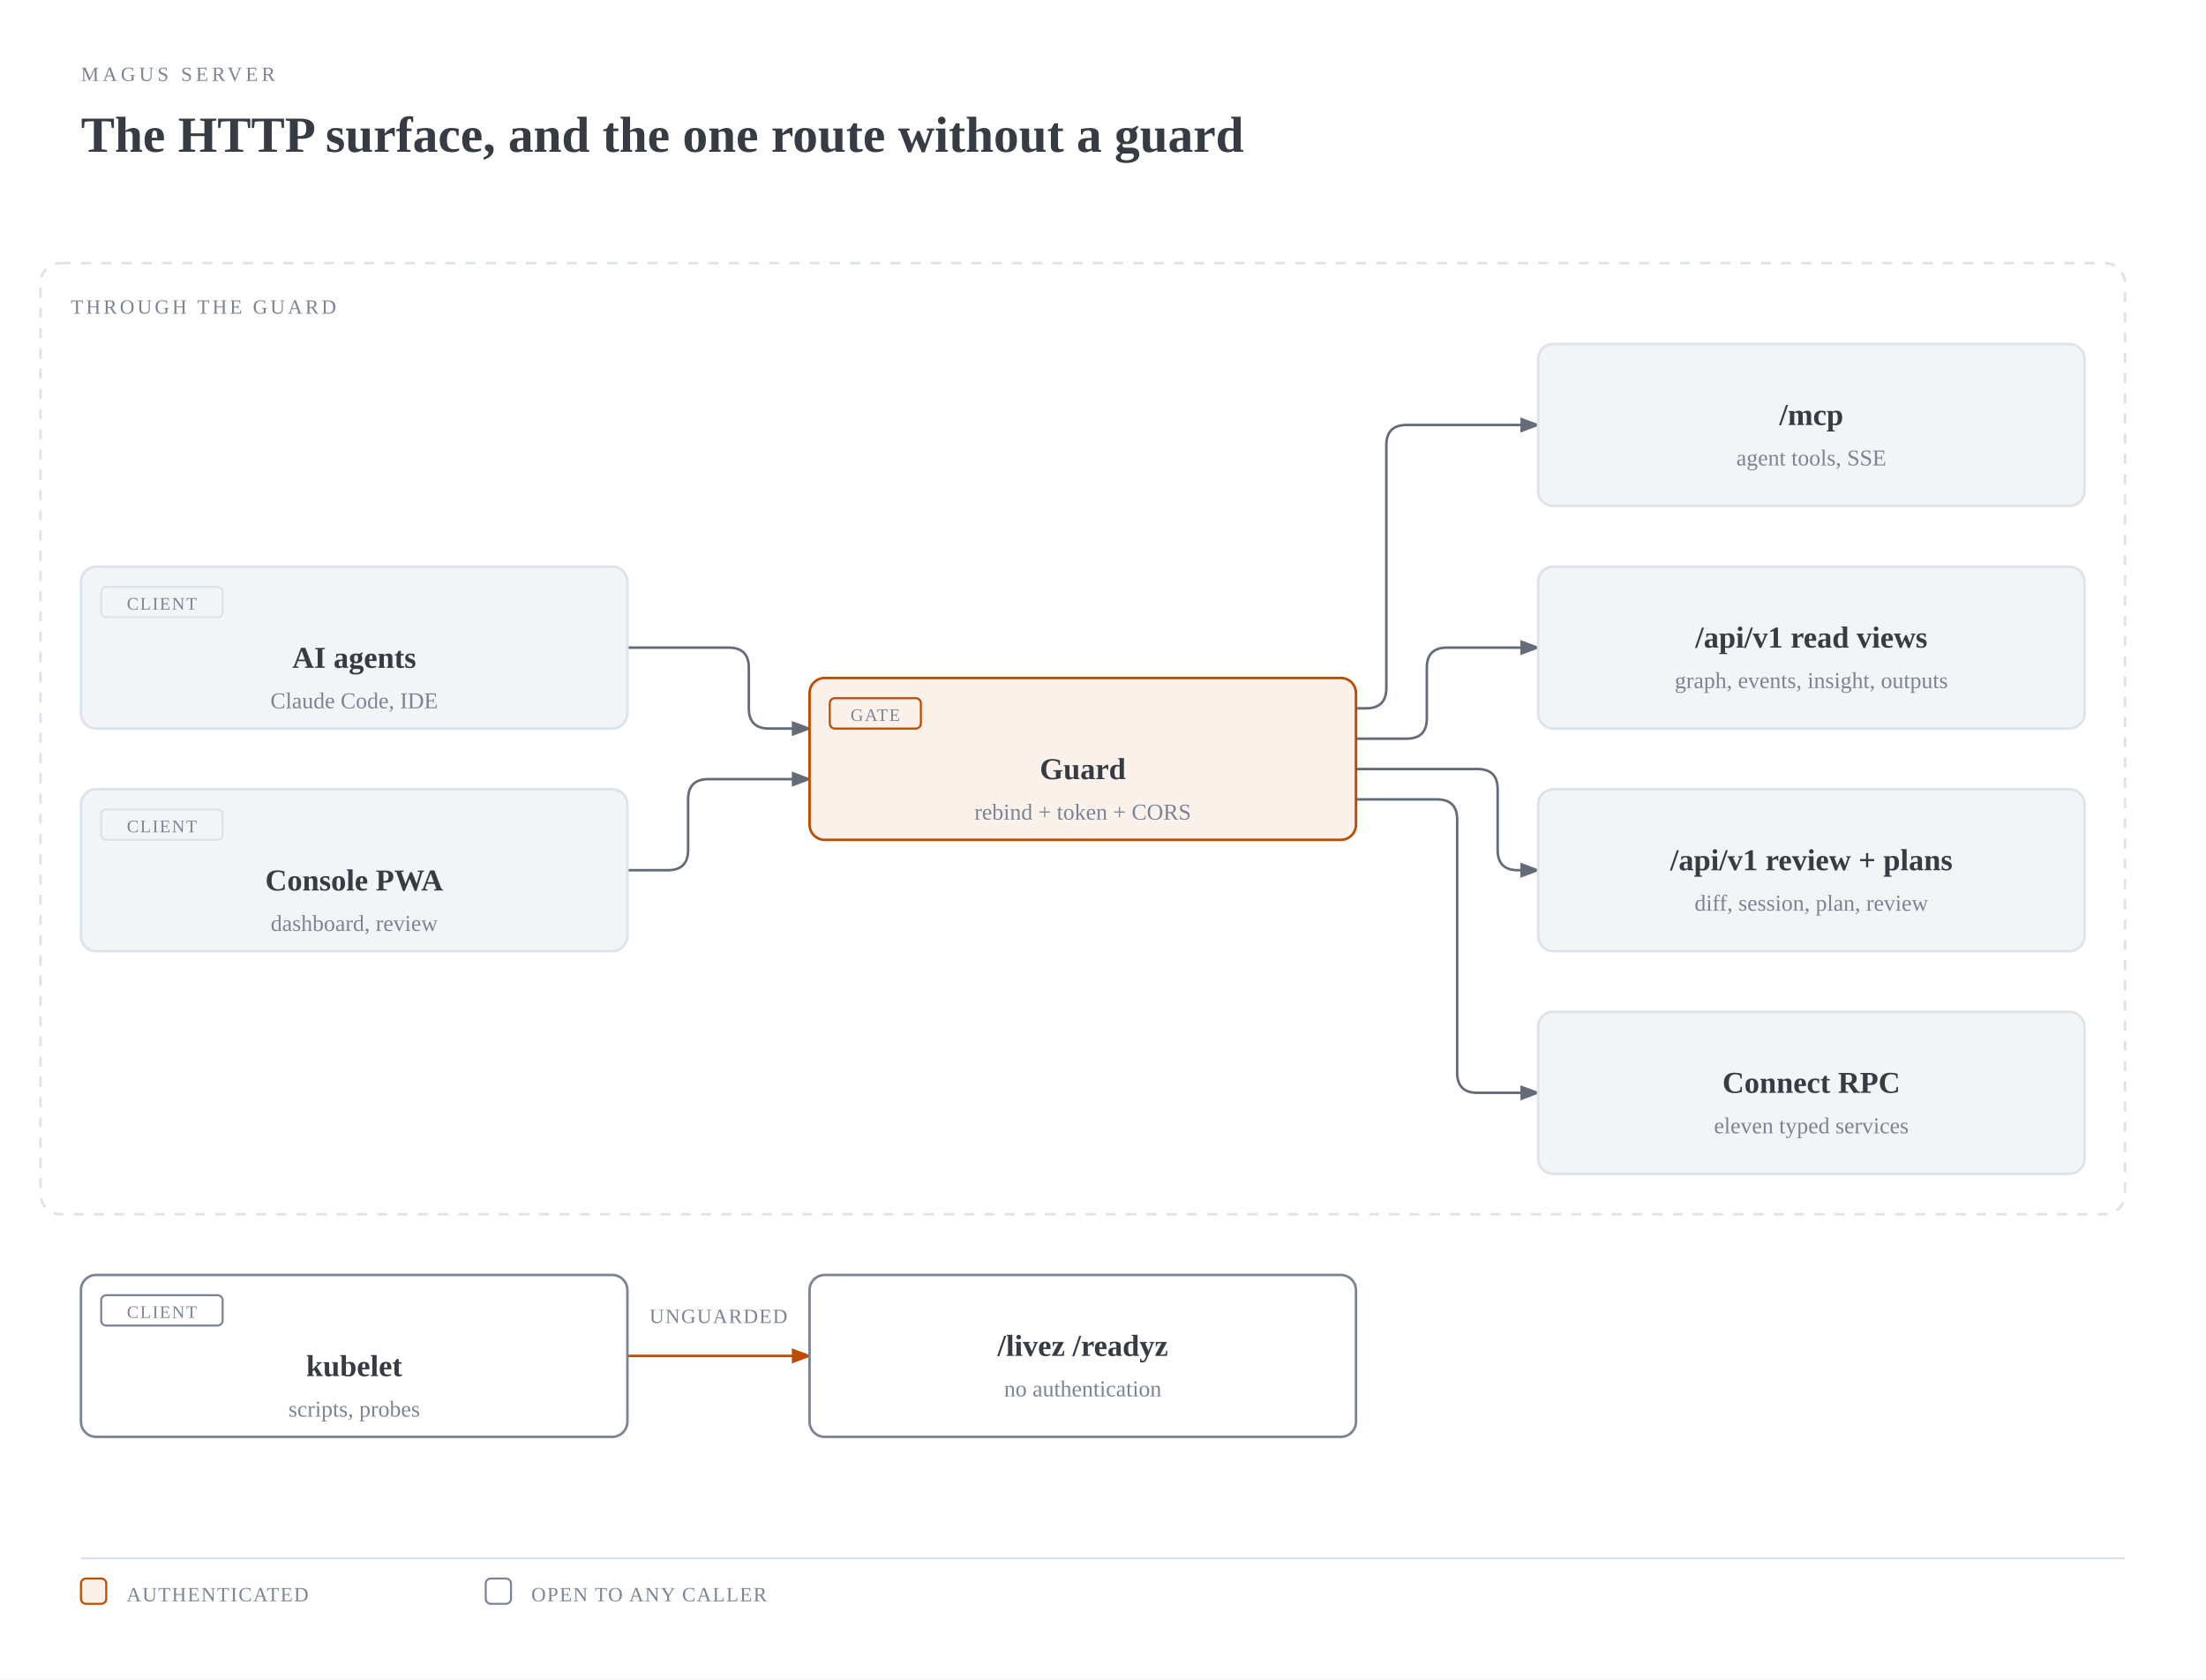
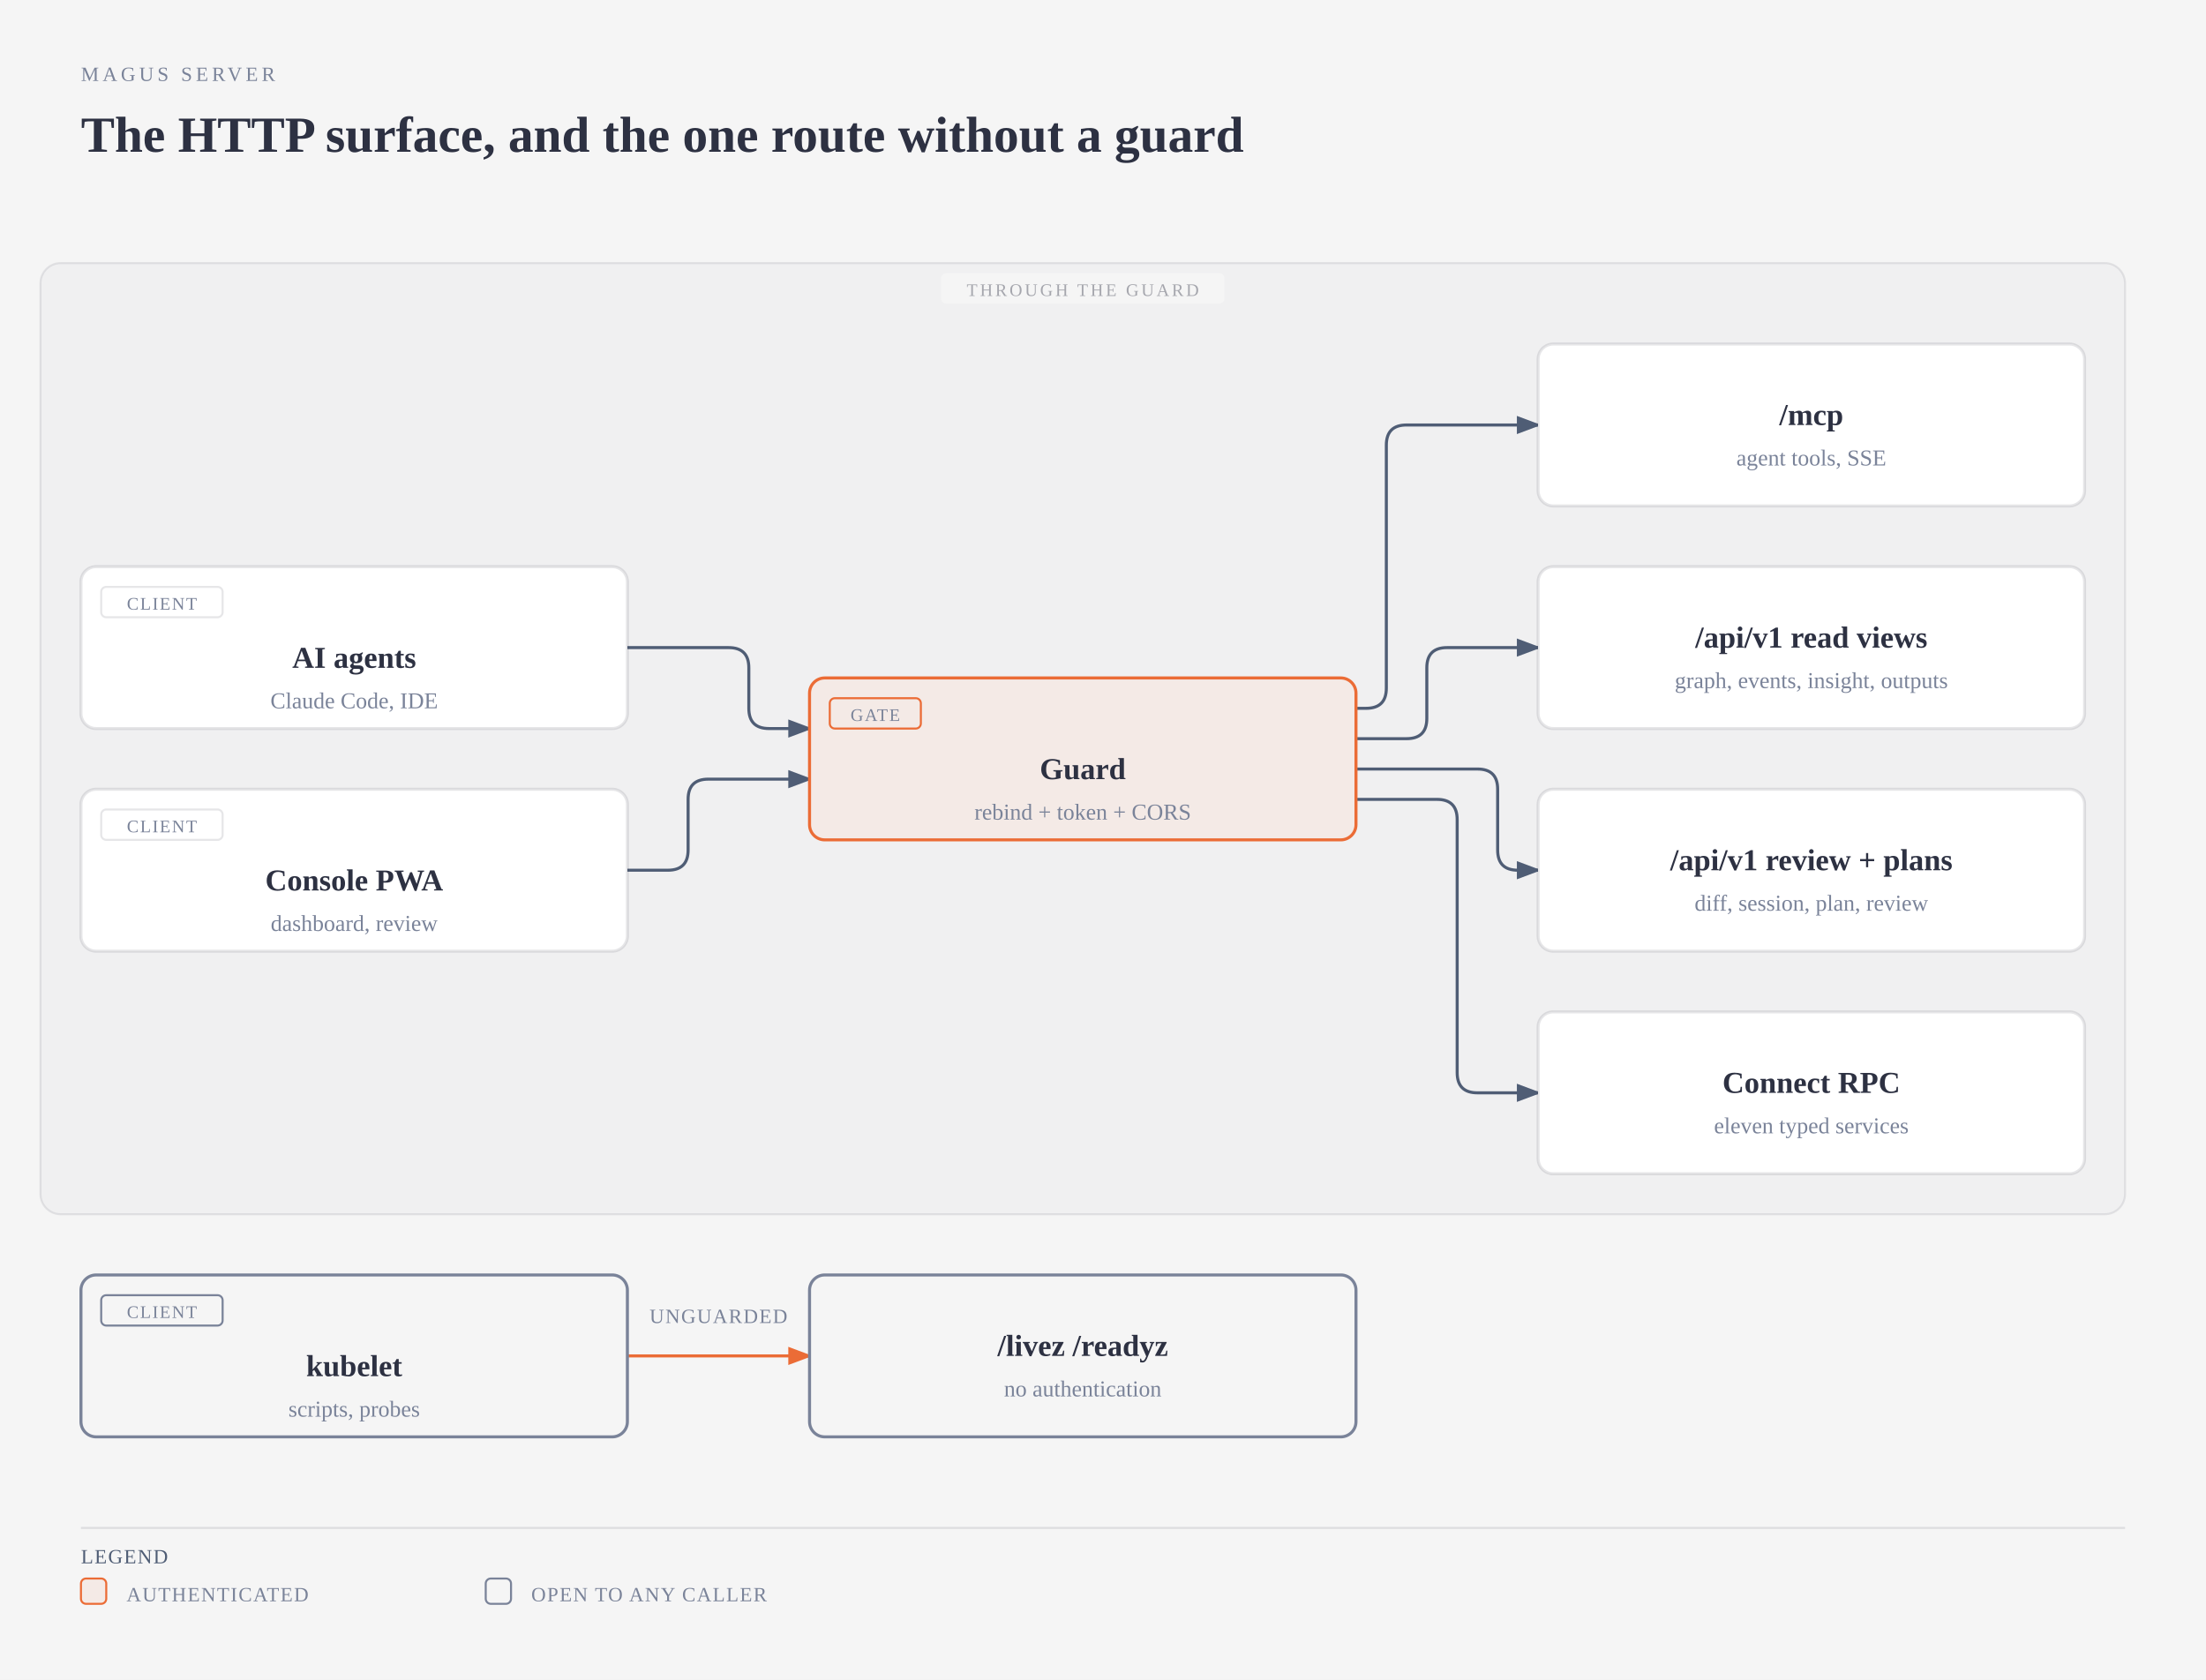
<svg xmlns="http://www.w3.org/2000/svg" viewBox="0 0 872 664" width="872" height="664" role="img" aria-labelledby="server-http-title server-http-desc" class="magus-diagram">
  <defs>
    <marker id="server-http-arrow-default" markerWidth="8" markerHeight="6" refX="7" refY="3" orient="auto">
-       <polygon points="0 0, 8 3, 0 6" fill="#646b79" />
+       <polygon points="0 0, 8 3, 0 6" fill="#4f5d75" />
    </marker>
    <marker id="server-http-arrow-accent" markerWidth="8" markerHeight="6" refX="7" refY="3" orient="auto">
-       <polygon points="0 0, 8 3, 0 6" fill="#bc4c00" />
+       <polygon points="0 0, 8 3, 0 6" fill="#eb6c36" />
    </marker>
    <marker id="server-http-arrow-link" markerWidth="8" markerHeight="6" refX="7" refY="3" orient="auto">
      <polygon points="0 0, 8 3, 0 6" fill="#2e5aa8" />
    </marker>
  </defs>
-   <rect width="100%" height="100%" fill="#ffffff" />
-   <text x="32" y="32" fill="#7b8495" font-size="8" font-family="var(--pico-font-family-monospace, monospace)" style="font-variant-ligatures:none" letter-spacing="0.18em">MAGUS SERVER</text>
-   <text x="32" y="60" fill="#373c44" font-size="20" font-weight="600" font-family="var(--pico-font-family, sans-serif)">The HTTP surface, and the one route without a guard</text>
+   <rect width="100%" height="100%" fill="#f5f5f5" />
+   <text x="32" y="32" fill="#7a8399" font-size="8" font-family="var(--pico-font-family-monospace, monospace)" style="font-variant-ligatures:none" letter-spacing="0.18em">MAGUS SERVER</text>
+   <text x="32" y="60" fill="#2d3142" font-size="20" font-weight="600" font-family="var(--pico-font-family, sans-serif)">The HTTP surface, and the one route without a guard</text>
  <g transform="translate(0,40)">
-     <rect x="16" y="64" width="824" height="376" rx="8" fill="none" stroke="#dce3eb" stroke-width="1" stroke-dasharray="4,4" />
-     <text x="28" y="84" fill="#7b8495" font-size="8" font-family="var(--pico-font-family-monospace, monospace)" style="font-variant-ligatures:none" letter-spacing="0.14em">THROUGH THE GUARD</text>
-     <path d="M 248 216 L 288 216 Q 296 216 296 224 L 296 240 Q 296 248 304 248 L 320 248" fill="none" stroke="#646b79" stroke-width="1" marker-end="url(#server-http-arrow-default)" />
-     <path d="M 248 304 L 264 304 Q 272 304 272 296 L 272 276 Q 272 268 280 268 L 320 268" fill="none" stroke="#646b79" stroke-width="1" marker-end="url(#server-http-arrow-default)" />
-     <path d="M 536 240 L 540 240 Q 548 240 548 232 L 548 136 Q 548 128 556 128 L 608 128" fill="none" stroke="#646b79" stroke-width="1" marker-end="url(#server-http-arrow-default)" />
-     <path d="M 536 252 L 556 252 Q 564 252 564 244 L 564 224 Q 564 216 572 216 L 608 216" fill="none" stroke="#646b79" stroke-width="1" marker-end="url(#server-http-arrow-default)" />
-     <path d="M 536 264 L 584 264 Q 592 264 592 272 L 592 296 Q 592 304 600 304 L 608 304" fill="none" stroke="#646b79" stroke-width="1" marker-end="url(#server-http-arrow-default)" />
-     <path d="M 536 276 L 568 276 Q 576 276 576 284 L 576 384 Q 576 392 584 392 L 608 392" fill="none" stroke="#646b79" stroke-width="1" marker-end="url(#server-http-arrow-default)" />
-     <path d="M 248 496 L 320 496" fill="none" stroke="#bc4c00" stroke-width="1" marker-end="url(#server-http-arrow-accent)" />
-     <rect x="256" y="474" width="56" height="12" rx="2" fill="#ffffff" />
-     <text x="284" y="483" fill="#7b8495" font-size="8" font-family="var(--pico-font-family-monospace, monospace)" style="font-variant-ligatures:none" text-anchor="middle" letter-spacing="0.06em">UNGUARDED</text>
-     <rect x="32" y="184" width="216" height="64" rx="6" fill="#ffffff" />
-     <rect x="32" y="184" width="216" height="64" rx="6" fill="#f3f4f6" stroke="#dce3eb" stroke-width="1" />
-     <rect x="40" y="192" width="48" height="12" rx="2" fill="none" stroke="#dce3eb" stroke-width="0.8" />
-     <text x="64" y="201" fill="#7b8495" font-size="7" font-family="var(--pico-font-family-monospace, monospace)" style="font-variant-ligatures:none" text-anchor="middle" letter-spacing="0.08em">CLIENT</text>
-     <text x="140" y="224" fill="#373c44" font-size="12" font-weight="600" font-family="var(--pico-font-family, sans-serif)" text-anchor="middle">AI agents</text>
-     <text x="140" y="240" fill="#7b8495" font-size="9" font-family="var(--pico-font-family-monospace, monospace)" style="font-variant-ligatures:none" text-anchor="middle">Claude Code, IDE</text>
-     <rect x="32" y="272" width="216" height="64" rx="6" fill="#ffffff" />
-     <rect x="32" y="272" width="216" height="64" rx="6" fill="#f3f4f6" stroke="#dce3eb" stroke-width="1" />
-     <rect x="40" y="280" width="48" height="12" rx="2" fill="none" stroke="#dce3eb" stroke-width="0.8" />
-     <text x="64" y="289" fill="#7b8495" font-size="7" font-family="var(--pico-font-family-monospace, monospace)" style="font-variant-ligatures:none" text-anchor="middle" letter-spacing="0.08em">CLIENT</text>
-     <text x="140" y="312" fill="#373c44" font-size="12" font-weight="600" font-family="var(--pico-font-family, sans-serif)" text-anchor="middle">Console PWA</text>
-     <text x="140" y="328" fill="#7b8495" font-size="9" font-family="var(--pico-font-family-monospace, monospace)" style="font-variant-ligatures:none" text-anchor="middle">dashboard, review</text>
-     <rect x="32" y="464" width="216" height="64" rx="6" fill="#ffffff" />
-     <rect x="32" y="464" width="216" height="64" rx="6" fill="#ffffff" stroke="#7b8495" stroke-width="1" />
-     <rect x="40" y="472" width="48" height="12" rx="2" fill="none" stroke="#7b8495" stroke-width="0.8" />
-     <text x="64" y="481" fill="#7b8495" font-size="7" font-family="var(--pico-font-family-monospace, monospace)" style="font-variant-ligatures:none" text-anchor="middle" letter-spacing="0.08em">CLIENT</text>
-     <text x="140" y="504" fill="#373c44" font-size="12" font-weight="600" font-family="var(--pico-font-family, sans-serif)" text-anchor="middle">kubelet</text>
-     <text x="140" y="520" fill="#7b8495" font-size="9" font-family="var(--pico-font-family-monospace, monospace)" style="font-variant-ligatures:none" text-anchor="middle">scripts, probes</text>
-     <rect x="320" y="228" width="216" height="64" rx="6" fill="#ffffff" />
-     <rect x="320" y="228" width="216" height="64" rx="6" fill="rgba(188,76,0,0.08)" stroke="#bc4c00" stroke-width="1" />
-     <rect x="328" y="236" width="36" height="12" rx="2" fill="none" stroke="#bc4c00" stroke-width="0.8" />
-     <text x="346" y="245" fill="#7b8495" font-size="7" font-family="var(--pico-font-family-monospace, monospace)" style="font-variant-ligatures:none" text-anchor="middle" letter-spacing="0.08em">GATE</text>
-     <text x="428" y="268" fill="#373c44" font-size="12" font-weight="600" font-family="var(--pico-font-family, sans-serif)" text-anchor="middle">Guard</text>
-     <text x="428" y="284" fill="#7b8495" font-size="9" font-family="var(--pico-font-family-monospace, monospace)" style="font-variant-ligatures:none" text-anchor="middle">rebind + token + CORS</text>
-     <rect x="608" y="96" width="216" height="64" rx="6" fill="#ffffff" />
-     <rect x="608" y="96" width="216" height="64" rx="6" fill="#f3f4f6" stroke="#dce3eb" stroke-width="1" />
-     <text x="716" y="128" fill="#373c44" font-size="12" font-weight="600" font-family="var(--pico-font-family, sans-serif)" text-anchor="middle">/mcp</text>
-     <text x="716" y="144" fill="#7b8495" font-size="9" font-family="var(--pico-font-family-monospace, monospace)" style="font-variant-ligatures:none" text-anchor="middle">agent tools, SSE</text>
-     <rect x="608" y="184" width="216" height="64" rx="6" fill="#ffffff" />
-     <rect x="608" y="184" width="216" height="64" rx="6" fill="#f3f4f6" stroke="#dce3eb" stroke-width="1" />
-     <text x="716" y="216" fill="#373c44" font-size="12" font-weight="600" font-family="var(--pico-font-family, sans-serif)" text-anchor="middle">/api/v1 read views</text>
-     <text x="716" y="232" fill="#7b8495" font-size="9" font-family="var(--pico-font-family-monospace, monospace)" style="font-variant-ligatures:none" text-anchor="middle">graph, events, insight, outputs</text>
-     <rect x="608" y="272" width="216" height="64" rx="6" fill="#ffffff" />
-     <rect x="608" y="272" width="216" height="64" rx="6" fill="#f3f4f6" stroke="#dce3eb" stroke-width="1" />
-     <text x="716" y="304" fill="#373c44" font-size="12" font-weight="600" font-family="var(--pico-font-family, sans-serif)" text-anchor="middle">/api/v1 review + plans</text>
-     <text x="716" y="320" fill="#7b8495" font-size="9" font-family="var(--pico-font-family-monospace, monospace)" style="font-variant-ligatures:none" text-anchor="middle">diff, session, plan, review</text>
-     <rect x="608" y="360" width="216" height="64" rx="6" fill="#ffffff" />
-     <rect x="608" y="360" width="216" height="64" rx="6" fill="#f3f4f6" stroke="#dce3eb" stroke-width="1" />
-     <text x="716" y="392" fill="#373c44" font-size="12" font-weight="600" font-family="var(--pico-font-family, sans-serif)" text-anchor="middle">Connect RPC</text>
-     <text x="716" y="408" fill="#7b8495" font-size="9" font-family="var(--pico-font-family-monospace, monospace)" style="font-variant-ligatures:none" text-anchor="middle">eleven typed services</text>
-     <rect x="320" y="464" width="216" height="64" rx="6" fill="#ffffff" />
-     <rect x="320" y="464" width="216" height="64" rx="6" fill="#ffffff" stroke="#7b8495" stroke-width="1" />
-     <text x="428" y="496" fill="#373c44" font-size="12" font-weight="600" font-family="var(--pico-font-family, sans-serif)" text-anchor="middle">/livez /readyz</text>
-     <text x="428" y="512" fill="#7b8495" font-size="9" font-family="var(--pico-font-family-monospace, monospace)" style="font-variant-ligatures:none" text-anchor="middle">no authentication</text>
-     <line x1="32" y1="576" x2="840" y2="576" stroke="#dce3eb" stroke-width="0.8" />
-     <rect x="32" y="584" width="10" height="10" rx="2" fill="rgba(188,76,0,0.08)" stroke="#bc4c00" stroke-width="0.8" />
-     <text x="50" y="593" fill="#7b8495" font-size="8" font-family="var(--pico-font-family-monospace, monospace)" style="font-variant-ligatures:none" letter-spacing="0.06em">AUTHENTICATED</text>
-     <rect x="192" y="584" width="10" height="10" rx="2" fill="#ffffff" stroke="#7b8495" stroke-width="0.8" />
-     <text x="210" y="593" fill="#7b8495" font-size="8" font-family="var(--pico-font-family-monospace, monospace)" style="font-variant-ligatures:none" letter-spacing="0.06em">OPEN TO ANY CALLER</text>
+     <rect x="16" y="64" width="824" height="376" rx="8" fill="#2d3142" fill-opacity="0.02" stroke="#2d3142" stroke-opacity="0.1" stroke-width="0.8" />
+     <rect x="372" y="68" width="112" height="12" rx="2" fill="#f5f5f5" />
+     <text x="428" y="77" fill="#2d3142" fill-opacity="0.4" font-size="7" font-family="var(--pico-font-family-monospace, monospace)" style="font-variant-ligatures:none" text-anchor="middle" letter-spacing="0.14em">THROUGH THE GUARD</text>
+     <path data-edge="agent-&gt;guard" d="M 248 216 L 288 216 Q 296 216 296 224 L 296 240 Q 296 248 304 248 L 320 248" fill="none" stroke="#4f5d75" stroke-width="1.2" marker-end="url(#server-http-arrow-default)" />
+     <path data-edge="console-&gt;guard" d="M 248 304 L 264 304 Q 272 304 272 296 L 272 276 Q 272 268 280 268 L 320 268" fill="none" stroke="#4f5d75" stroke-width="1.2" marker-end="url(#server-http-arrow-default)" />
+     <path data-edge="guard-&gt;mcp" d="M 536 240 L 540 240 Q 548 240 548 232 L 548 136 Q 548 128 556 128 L 608 128" fill="none" stroke="#4f5d75" stroke-width="1.2" marker-end="url(#server-http-arrow-default)" />
+     <path data-edge="guard-&gt;reads" d="M 536 252 L 556 252 Q 564 252 564 244 L 564 224 Q 564 216 572 216 L 608 216" fill="none" stroke="#4f5d75" stroke-width="1.2" marker-end="url(#server-http-arrow-default)" />
+     <path data-edge="guard-&gt;review" d="M 536 264 L 584 264 Q 592 264 592 272 L 592 296 Q 592 304 600 304 L 608 304" fill="none" stroke="#4f5d75" stroke-width="1.2" marker-end="url(#server-http-arrow-default)" />
+     <path data-edge="guard-&gt;connect" d="M 536 276 L 568 276 Q 576 276 576 284 L 576 384 Q 576 392 584 392 L 608 392" fill="none" stroke="#4f5d75" stroke-width="1.2" marker-end="url(#server-http-arrow-default)" />
+     <path data-edge="probe-&gt;health" d="M 248 496 L 320 496" fill="none" stroke="#eb6c36" stroke-width="1.2" marker-end="url(#server-http-arrow-accent)" />
+     <rect x="256" y="474" width="56" height="12" rx="2" fill="#f5f5f5" />
+     <text x="284" y="483" fill="#7a8399" font-size="8" font-family="var(--pico-font-family-monospace, monospace)" style="font-variant-ligatures:none" text-anchor="middle" letter-spacing="0.06em">UNGUARDED</text>
+     <g data-node="agent">
+       <rect x="32" y="184" width="216" height="64" rx="6" fill="#f5f5f5" />
+       <rect x="32" y="184" width="216" height="64" rx="6" fill="#ffffff" stroke="rgba(45,49,66,0.12)" stroke-width="1.2" />
+       <rect x="40" y="192" width="48" height="12" rx="2" fill="none" stroke="rgba(45,49,66,0.12)" stroke-width="0.8" />
+       <text x="64" y="201" fill="#7a8399" font-size="7" font-family="var(--pico-font-family-monospace, monospace)" style="font-variant-ligatures:none" text-anchor="middle" letter-spacing="0.08em">CLIENT</text>
+       <text x="140" y="224" fill="#2d3142" font-size="12" font-weight="600" font-family="var(--pico-font-family, sans-serif)" text-anchor="middle">AI agents</text>
+       <text x="140" y="240" fill="#7a8399" font-size="9" font-family="var(--pico-font-family-monospace, monospace)" style="font-variant-ligatures:none" text-anchor="middle">Claude Code, IDE</text>
+     </g>
+     <g data-node="console">
+       <rect x="32" y="272" width="216" height="64" rx="6" fill="#f5f5f5" />
+       <rect x="32" y="272" width="216" height="64" rx="6" fill="#ffffff" stroke="rgba(45,49,66,0.12)" stroke-width="1.2" />
+       <rect x="40" y="280" width="48" height="12" rx="2" fill="none" stroke="rgba(45,49,66,0.12)" stroke-width="0.8" />
+       <text x="64" y="289" fill="#7a8399" font-size="7" font-family="var(--pico-font-family-monospace, monospace)" style="font-variant-ligatures:none" text-anchor="middle" letter-spacing="0.08em">CLIENT</text>
+       <text x="140" y="312" fill="#2d3142" font-size="12" font-weight="600" font-family="var(--pico-font-family, sans-serif)" text-anchor="middle">Console PWA</text>
+       <text x="140" y="328" fill="#7a8399" font-size="9" font-family="var(--pico-font-family-monospace, monospace)" style="font-variant-ligatures:none" text-anchor="middle">dashboard, review</text>
+     </g>
+     <g data-node="probe">
+       <rect x="32" y="464" width="216" height="64" rx="6" fill="#f5f5f5" />
+       <rect x="32" y="464" width="216" height="64" rx="6" fill="#f5f5f5" stroke="#7a8399" stroke-width="1.2" />
+       <rect x="40" y="472" width="48" height="12" rx="2" fill="none" stroke="#7a8399" stroke-width="0.8" />
+       <text x="64" y="481" fill="#7a8399" font-size="7" font-family="var(--pico-font-family-monospace, monospace)" style="font-variant-ligatures:none" text-anchor="middle" letter-spacing="0.08em">CLIENT</text>
+       <text x="140" y="504" fill="#2d3142" font-size="12" font-weight="600" font-family="var(--pico-font-family, sans-serif)" text-anchor="middle">kubelet</text>
+       <text x="140" y="520" fill="#7a8399" font-size="9" font-family="var(--pico-font-family-monospace, monospace)" style="font-variant-ligatures:none" text-anchor="middle">scripts, probes</text>
+     </g>
+     <g data-node="guard" data-anchor="internal/httpx">
+       <rect x="320" y="228" width="216" height="64" rx="6" fill="#f5f5f5" />
+       <rect x="320" y="228" width="216" height="64" rx="6" fill="rgba(235,108,54,0.08)" stroke="#eb6c36" stroke-width="1.2" />
+       <rect x="328" y="236" width="36" height="12" rx="2" fill="none" stroke="#eb6c36" stroke-width="0.8" />
+       <text x="346" y="245" fill="#7a8399" font-size="7" font-family="var(--pico-font-family-monospace, monospace)" style="font-variant-ligatures:none" text-anchor="middle" letter-spacing="0.08em">GATE</text>
+       <text x="428" y="268" fill="#2d3142" font-size="12" font-weight="600" font-family="var(--pico-font-family, sans-serif)" text-anchor="middle">Guard</text>
+       <text x="428" y="284" fill="#7a8399" font-size="9" font-family="var(--pico-font-family-monospace, monospace)" style="font-variant-ligatures:none" text-anchor="middle">rebind + token + CORS</text>
+     </g>
+     <g data-node="mcp" data-anchor="internal/handler/mcp">
+       <rect x="608" y="96" width="216" height="64" rx="6" fill="#f5f5f5" />
+       <rect x="608" y="96" width="216" height="64" rx="6" fill="#ffffff" stroke="rgba(45,49,66,0.12)" stroke-width="1.2" />
+       <text x="716" y="128" fill="#2d3142" font-size="12" font-weight="600" font-family="var(--pico-font-family, sans-serif)" text-anchor="middle">/mcp</text>
+       <text x="716" y="144" fill="#7a8399" font-size="9" font-family="var(--pico-font-family-monospace, monospace)" style="font-variant-ligatures:none" text-anchor="middle">agent tools, SSE</text>
+     </g>
+     <g data-node="reads" data-anchor="internal/handler/graph">
+       <rect x="608" y="184" width="216" height="64" rx="6" fill="#f5f5f5" />
+       <rect x="608" y="184" width="216" height="64" rx="6" fill="#ffffff" stroke="rgba(45,49,66,0.12)" stroke-width="1.2" />
+       <text x="716" y="216" fill="#2d3142" font-size="12" font-weight="600" font-family="var(--pico-font-family, sans-serif)" text-anchor="middle">/api/v1 read views</text>
+       <text x="716" y="232" fill="#7a8399" font-size="9" font-family="var(--pico-font-family-monospace, monospace)" style="font-variant-ligatures:none" text-anchor="middle">graph, events, insight, outputs</text>
+     </g>
+     <g data-node="review" data-anchor="internal/handler/status">
+       <rect x="608" y="272" width="216" height="64" rx="6" fill="#f5f5f5" />
+       <rect x="608" y="272" width="216" height="64" rx="6" fill="#ffffff" stroke="rgba(45,49,66,0.12)" stroke-width="1.2" />
+       <text x="716" y="304" fill="#2d3142" font-size="12" font-weight="600" font-family="var(--pico-font-family, sans-serif)" text-anchor="middle">/api/v1 review + plans</text>
+       <text x="716" y="320" fill="#7a8399" font-size="9" font-family="var(--pico-font-family-monospace, monospace)" style="font-variant-ligatures:none" text-anchor="middle">diff, session, plan, review</text>
+     </g>
+     <g data-node="connect" data-anchor="internal/handler/metrics">
+       <rect x="608" y="360" width="216" height="64" rx="6" fill="#f5f5f5" />
+       <rect x="608" y="360" width="216" height="64" rx="6" fill="#ffffff" stroke="rgba(45,49,66,0.12)" stroke-width="1.2" />
+       <text x="716" y="392" fill="#2d3142" font-size="12" font-weight="600" font-family="var(--pico-font-family, sans-serif)" text-anchor="middle">Connect RPC</text>
+       <text x="716" y="408" fill="#7a8399" font-size="9" font-family="var(--pico-font-family-monospace, monospace)" style="font-variant-ligatures:none" text-anchor="middle">eleven typed services</text>
+     </g>
+     <g data-node="health" data-anchor="internal/server">
+       <rect x="320" y="464" width="216" height="64" rx="6" fill="#f5f5f5" />
+       <rect x="320" y="464" width="216" height="64" rx="6" fill="#f5f5f5" stroke="#7a8399" stroke-width="1.2" />
+       <text x="428" y="496" fill="#2d3142" font-size="12" font-weight="600" font-family="var(--pico-font-family, sans-serif)" text-anchor="middle">/livez /readyz</text>
+       <text x="428" y="512" fill="#7a8399" font-size="9" font-family="var(--pico-font-family-monospace, monospace)" style="font-variant-ligatures:none" text-anchor="middle">no authentication</text>
+     </g>
+     <line x1="32" y1="564" x2="840" y2="564" stroke="rgba(45,49,66,0.12)" stroke-width="0.8" />
+     <text x="32" y="578" fill="#4f5d75" font-size="8" font-family="var(--pico-font-family-monospace, monospace)" style="font-variant-ligatures:none" letter-spacing="0.06em">LEGEND</text>
+     <rect x="32" y="584" width="10" height="10" rx="2" fill="rgba(235,108,54,0.08)" stroke="#eb6c36" stroke-width="0.8" />
+     <text x="50" y="593" fill="#7a8399" font-size="8" font-family="var(--pico-font-family-monospace, monospace)" style="font-variant-ligatures:none" letter-spacing="0.06em">AUTHENTICATED</text>
+     <rect x="192" y="584" width="10" height="10" rx="2" fill="#f5f5f5" stroke="#7a8399" stroke-width="0.8" />
+     <text x="210" y="593" fill="#7a8399" font-size="8" font-family="var(--pico-font-family-monospace, monospace)" style="font-variant-ligatures:none" letter-spacing="0.06em">OPEN TO ANY CALLER</text>
  </g>
</svg>
